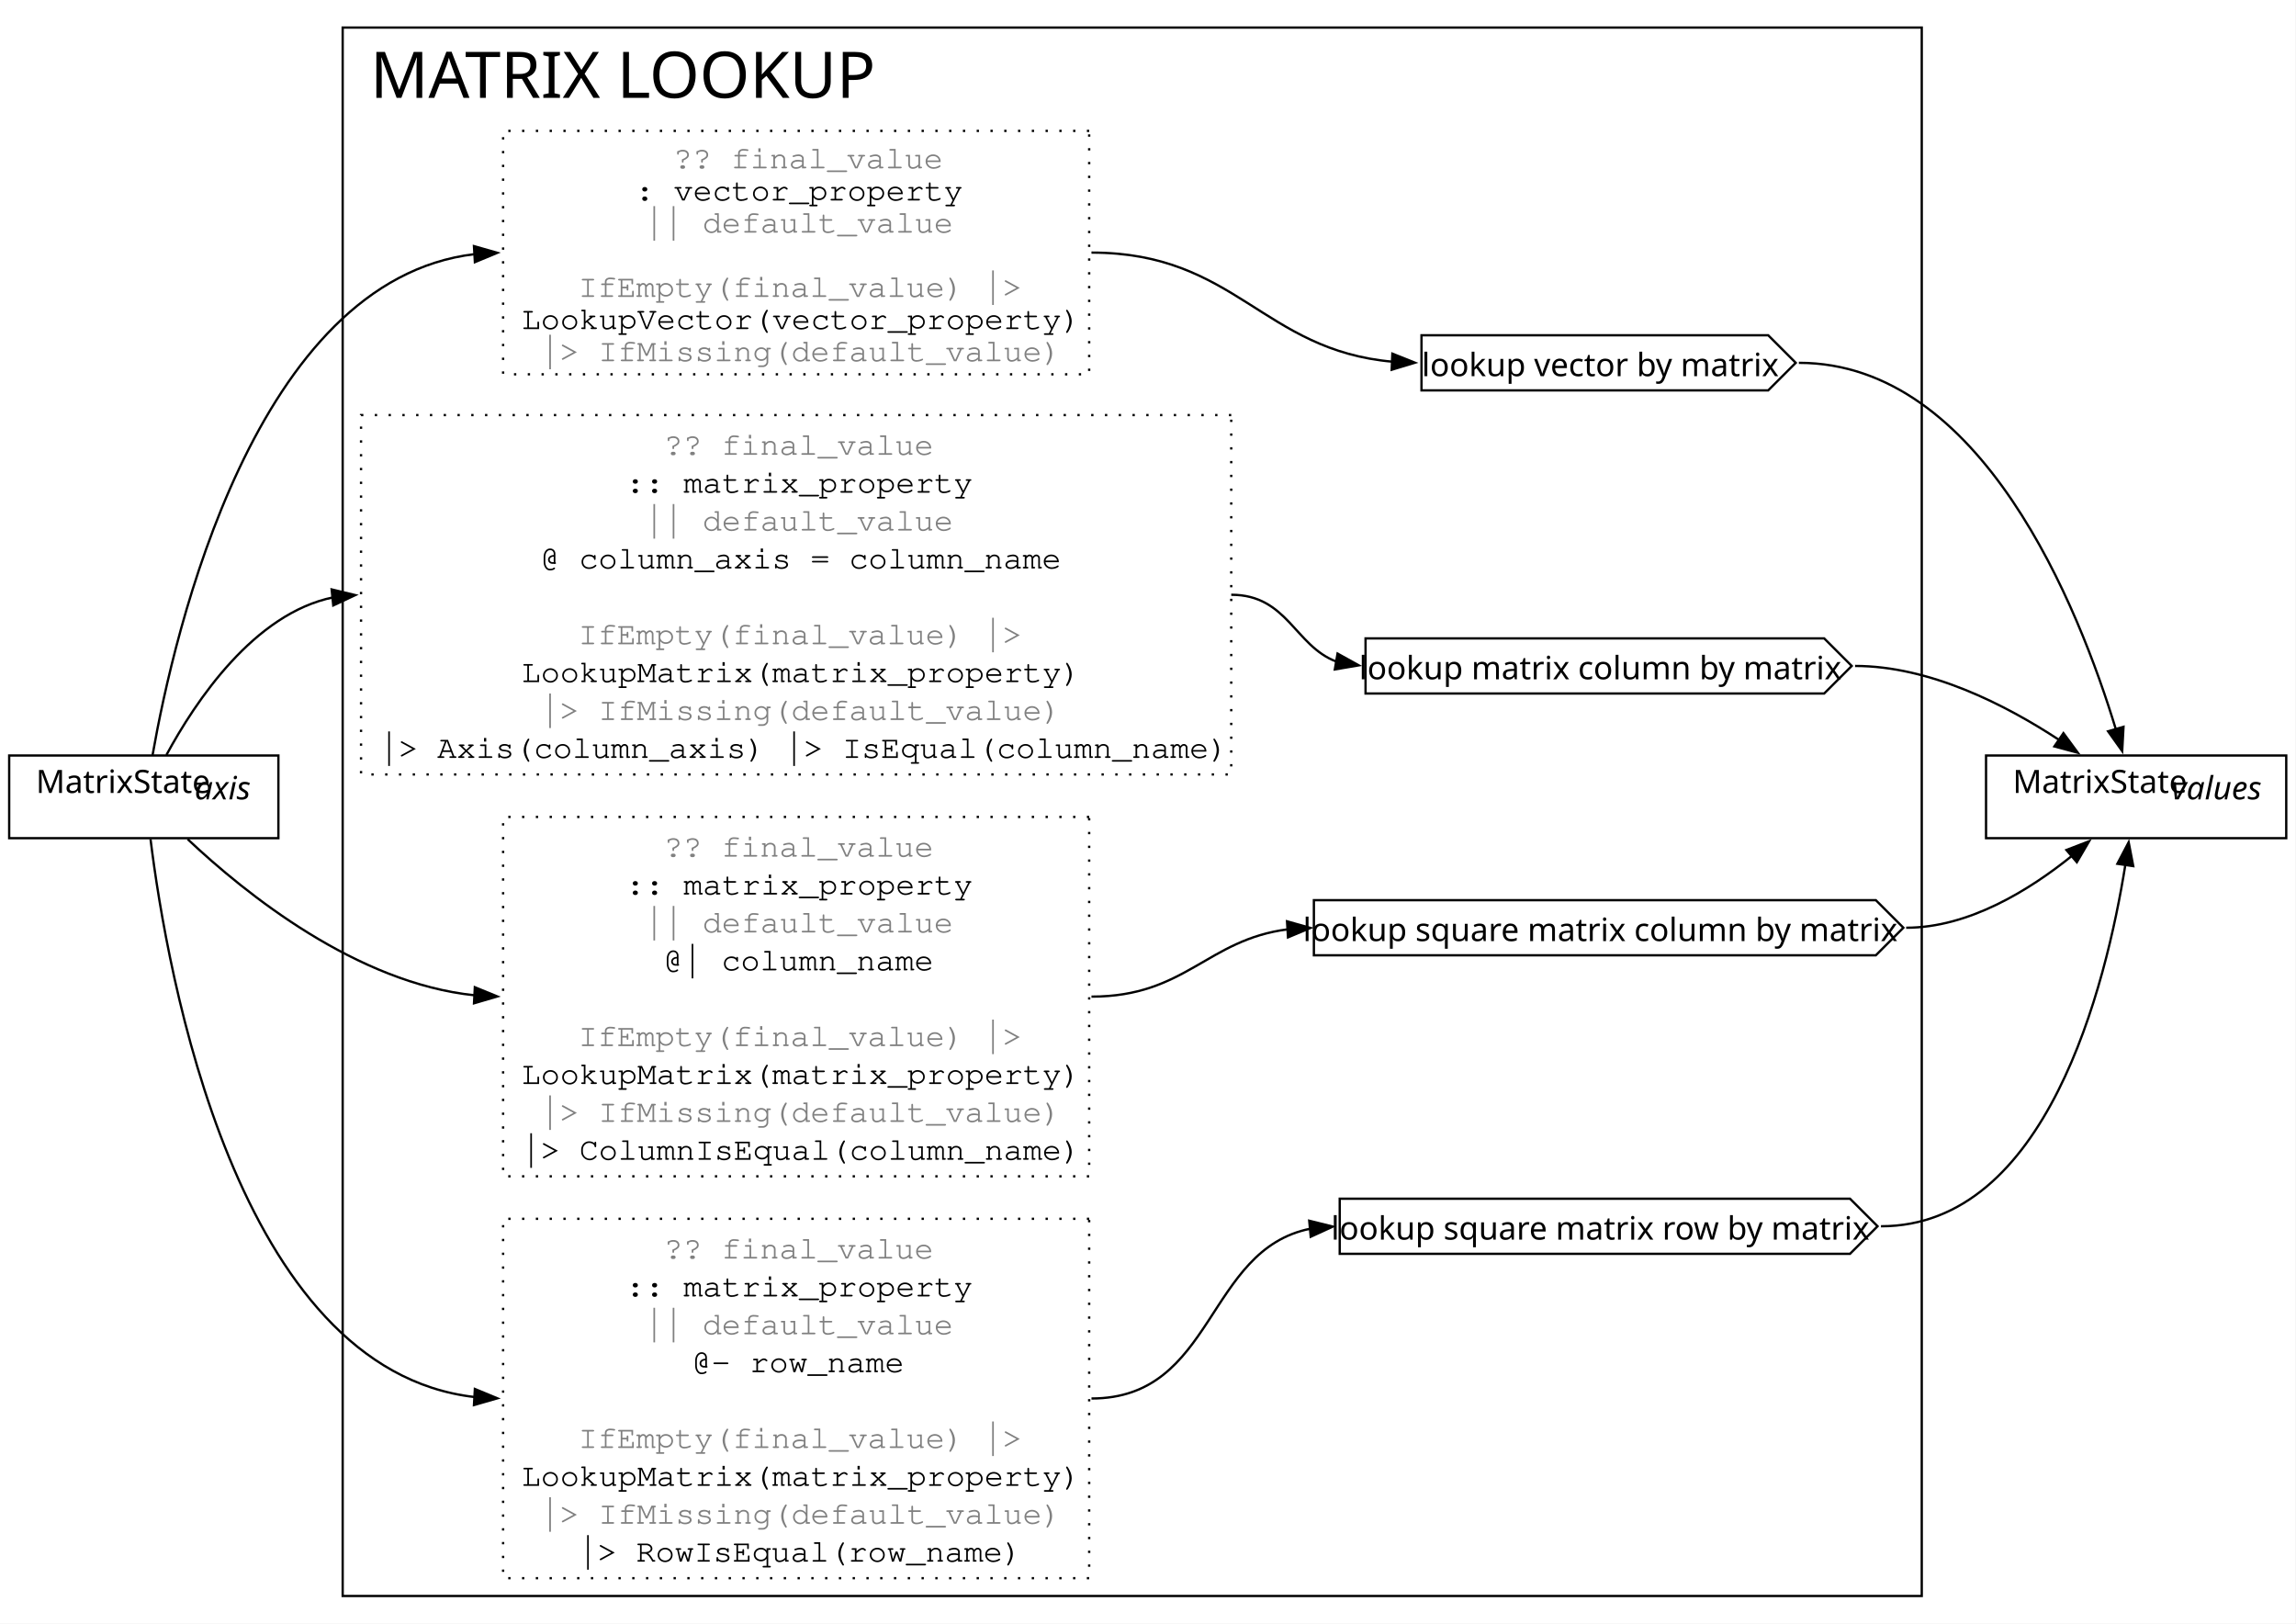
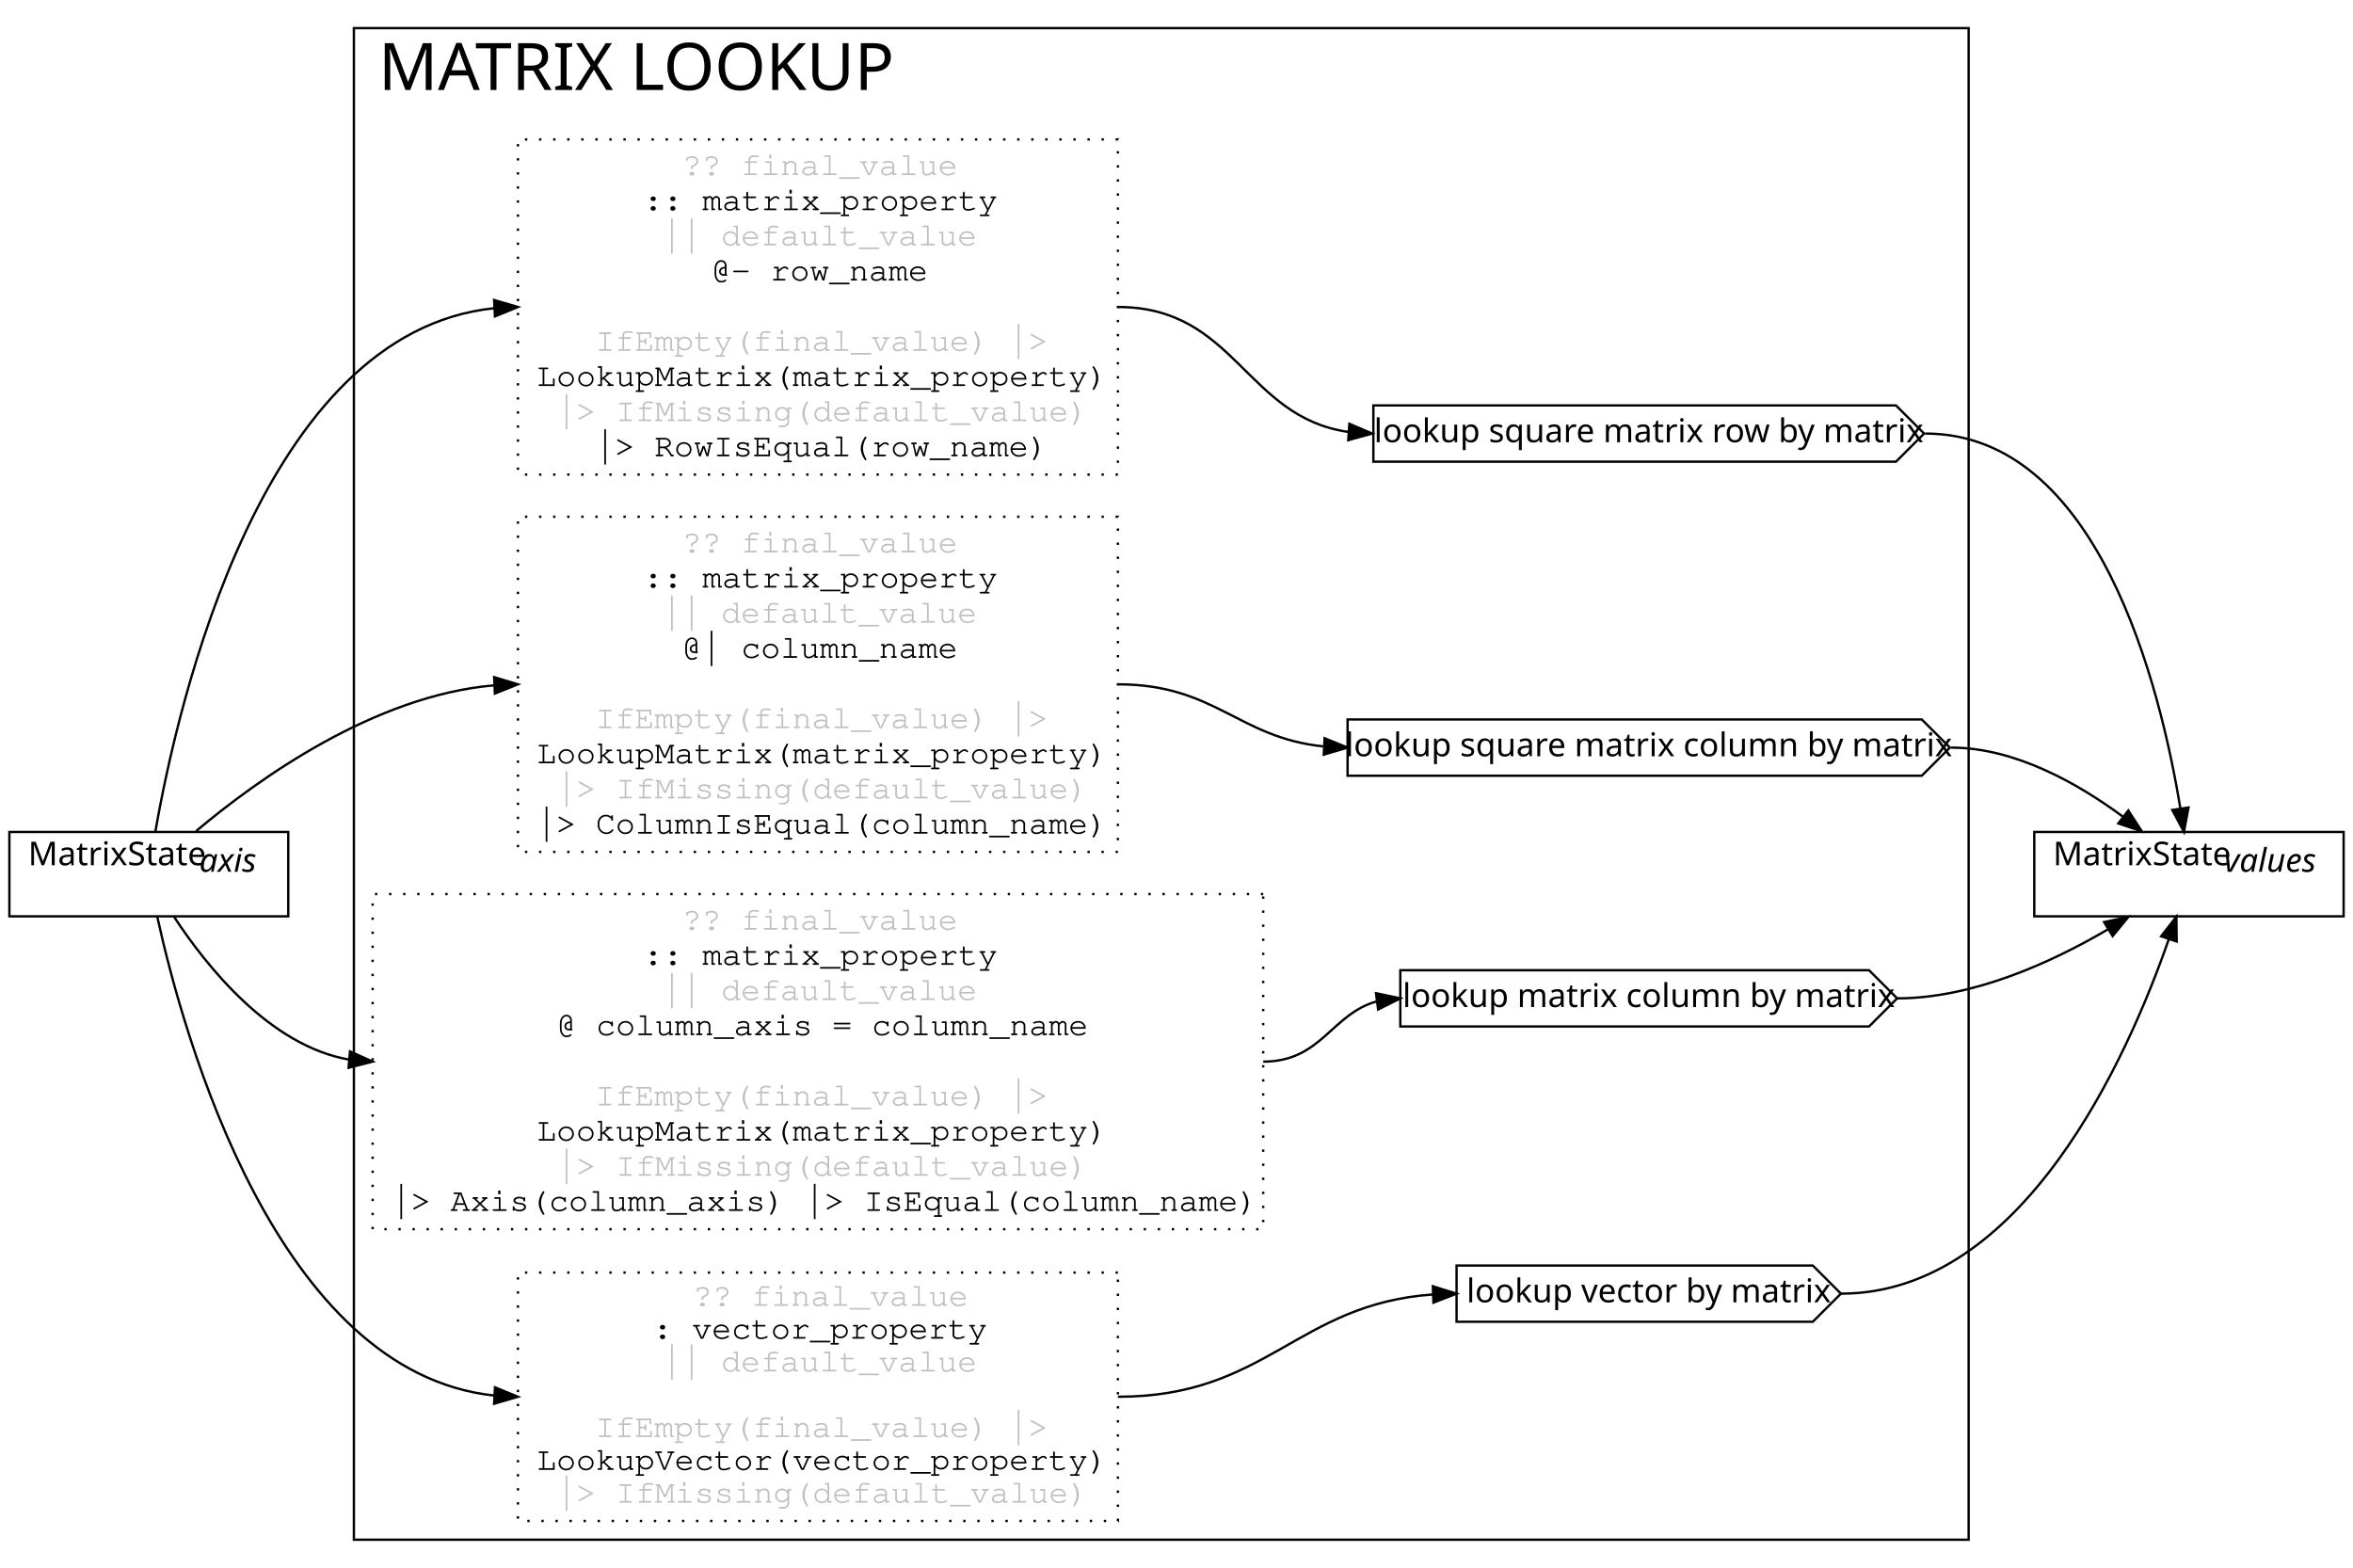
- <svg xmlns="http://www.w3.org/2000/svg" width="1000pt" height="707pt" viewBox="0.00 0.00 1000.00 707.00">
-   <g id="graph0" class="graph" transform="scale(1 1) rotate(0) translate(4 703)">
-     <polygon fill="white" stroke="none" points="-4,4 -4,-703 995.75,-703 995.75,4 -4,4" />
+ <svg xmlns="http://www.w3.org/2000/svg" width="1004pt" height="669pt" viewBox="0.00 0.00 1004.00 669.00">
+   <g id="graph0" class="graph" transform="scale(1 1) rotate(0) translate(4 665)">
+     <polygon fill="#ffffff" stroke="transparent" points="-4,4 -4,-665 1000,-665 1000,4 -4,4" />
    <g id="clust1" class="cluster">
-       <polygon fill="none" stroke="black" points="145.25,-8 145.25,-691 833,-691 833,-8 145.25,-8" />
-       <text xml:space="preserve" text-anchor="middle" x="267.25" y="-660.4" font-family="Sans-Serif" font-size="28.00">MATRIX LOOKUP</text>
+       <polygon fill="none" stroke="#000000" points="147,-8 147,-653 836,-653 836,-8 147,-8" />
+       <text text-anchor="middle" x="267.5" y="-626.6" font-family="Sans-Serif" font-size="28.00" fill="#000000">MATRIX LOOKUP</text>
    </g>
    <g id="node1" class="node">
-       <polygon fill="none" stroke="black" points="117.25,-374 0,-374 0,-338 117.25,-338 117.25,-374" />
-       <text xml:space="preserve" text-anchor="start" x="8" y="-357.7" font-family="Sans-Serif" font-size="14.00"> MatrixState</text>
-       <text xml:space="preserve" text-anchor="start" x="80.75" y="-357.7" font-family="Sans-Serif" font-style="italic" baseline-shift="sub" font-size="14.00">axis</text>
-       <text xml:space="preserve" text-anchor="start" x="101.75" y="-357.7" font-family="Sans-Serif" font-size="14.00">  </text>
-       <text xml:space="preserve" text-anchor="start" x="56.75" y="-343.7" font-family="Sans-Serif" font-size="14.00"> </text>
+       <polygon fill="none" stroke="#000000" points="119,-310 0,-310 0,-274 119,-274 119,-310" />
+       <text text-anchor="start" x="8" y="-295.8" font-family="Sans-Serif" font-size="14.00" fill="#000000"> MatrixState</text>
+       <text text-anchor="start" x="81" y="-295.8" font-family="Sans-Serif" font-style="italic" baseline-shift="sub" font-size="14.00" fill="#000000">axis</text>
+       <text text-anchor="start" x="103" y="-295.8" font-family="Sans-Serif" font-size="14.00" fill="#000000">  </text>
+       <text text-anchor="start" x="57.5" y="-281.8" font-family="Sans-Serif" font-size="14.00" fill="#000000"> </text>
    </g>
    <g id="node3" class="node">
-       <polygon fill="none" stroke="black" stroke-dasharray="1,5" points="470.38,-172.25 215.12,-172.25 215.12,-15.75 470.38,-15.75 470.38,-172.25" />
-       <text xml:space="preserve" text-anchor="start" x="285" y="-154.95" font-family="Courier,monospace" font-size="14.00" fill="gray">?? final_value</text>
-       <text xml:space="preserve" text-anchor="start" x="268.5" y="-138.45" font-family="Courier,monospace" font-size="14.00">:: matrix_property</text>
-       <text xml:space="preserve" text-anchor="start" x="276.75" y="-121.95" font-family="Courier,monospace" font-size="14.00" fill="gray">|| default_value</text>
-       <text xml:space="preserve" text-anchor="start" x="297.38" y="-105.45" font-family="Courier,monospace" font-size="14.00">@- row_name</text>
-       <text xml:space="preserve" text-anchor="start" x="338.62" y="-88.95" font-family="Courier,monospace" font-size="14.00"> </text>
-       <text xml:space="preserve" text-anchor="start" x="247.88" y="-72.45" font-family="Courier,monospace" font-size="14.00" fill="gray">IfEmpty(final_value) |&gt;</text>
-       <text xml:space="preserve" text-anchor="start" x="223.12" y="-55.95" font-family="Courier,monospace" font-size="14.00">LookupMatrix(matrix_property)</text>
-       <text xml:space="preserve" text-anchor="start" x="231.38" y="-39.45" font-family="Courier,monospace" font-size="14.00" fill="gray">|&gt; IfMissing(default_value)</text>
-       <text xml:space="preserve" text-anchor="start" x="247.88" y="-22.95" font-family="Courier,monospace" font-size="14.00">|&gt; RowIsEqual(row_name)</text>
+       <polygon fill="none" stroke="#000000" stroke-dasharray="1,5" points="473,-605.5 217,-605.5 217,-462.5 473,-462.5 473,-605.5" />
+       <text text-anchor="start" x="287" y="-590.3" font-family="Courier,monospace" font-size="14.00" fill="#c0c0c0">?? final_value</text>
+       <text text-anchor="start" x="270.5" y="-575.3" font-family="Courier,monospace" font-size="14.00" fill="#000000">:: matrix_property</text>
+       <text text-anchor="start" x="278.5" y="-560.3" font-family="Courier,monospace" font-size="14.00" fill="#c0c0c0">|| default_value</text>
+       <text text-anchor="start" x="299.5" y="-545.3" font-family="Courier,monospace" font-size="14.00" fill="#000000">@- row_name</text>
+       <text text-anchor="start" x="340.5" y="-530.3" font-family="Courier,monospace" font-size="14.00" fill="#000000"> </text>
+       <text text-anchor="start" x="250" y="-515.3" font-family="Courier,monospace" font-size="14.00" fill="#c0c0c0">IfEmpty(final_value) |&gt;</text>
+       <text text-anchor="start" x="225" y="-500.3" font-family="Courier,monospace" font-size="14.00" fill="#000000">LookupMatrix(matrix_property)</text>
+       <text text-anchor="start" x="233.5" y="-485.3" font-family="Courier,monospace" font-size="14.00" fill="#c0c0c0">|&gt; IfMissing(default_value)</text>
+       <text text-anchor="start" x="250" y="-470.3" font-family="Courier,monospace" font-size="14.00" fill="#000000">|&gt; RowIsEqual(row_name)</text>
    </g>
    <g id="edge5" class="edge">
-       <path fill="none" stroke="black" d="M61.56,-337.58C68.68,-279.98 98.7,-106.43 202.79,-94.63" />
-       <polygon fill="black" stroke="black" points="202.82,-98.14 212.61,-94.08 202.43,-91.15 202.82,-98.14" />
+       <path fill="none" stroke="#000000" d="M62.301,-310.189C71.782,-364.656 107.799,-523.318 206.89,-533.487" />
+       <polygon fill="#000000" stroke="#000000" points="206.836,-536.989 217,-534 207.19,-529.998 206.836,-536.989" />
    </g>
    <g id="node5" class="node">
-       <polygon fill="none" stroke="black" stroke-dasharray="1,5" points="470.38,-347.25 215.12,-347.25 215.12,-190.75 470.38,-190.75 470.38,-347.25" />
-       <text xml:space="preserve" text-anchor="start" x="285" y="-329.95" font-family="Courier,monospace" font-size="14.00" fill="gray">?? final_value</text>
-       <text xml:space="preserve" text-anchor="start" x="268.5" y="-313.45" font-family="Courier,monospace" font-size="14.00">:: matrix_property</text>
-       <text xml:space="preserve" text-anchor="start" x="276.75" y="-296.95" font-family="Courier,monospace" font-size="14.00" fill="gray">|| default_value</text>
-       <text xml:space="preserve" text-anchor="start" x="285" y="-280.45" font-family="Courier,monospace" font-size="14.00">@| column_name</text>
-       <text xml:space="preserve" text-anchor="start" x="338.62" y="-263.95" font-family="Courier,monospace" font-size="14.00"> </text>
-       <text xml:space="preserve" text-anchor="start" x="247.88" y="-247.45" font-family="Courier,monospace" font-size="14.00" fill="gray">IfEmpty(final_value) |&gt;</text>
-       <text xml:space="preserve" text-anchor="start" x="223.12" y="-230.95" font-family="Courier,monospace" font-size="14.00">LookupMatrix(matrix_property)</text>
-       <text xml:space="preserve" text-anchor="start" x="231.38" y="-214.45" font-family="Courier,monospace" font-size="14.00" fill="gray">|&gt; IfMissing(default_value)</text>
-       <text xml:space="preserve" text-anchor="start" x="223.12" y="-197.95" font-family="Courier,monospace" font-size="14.00">|&gt; ColumnIsEqual(column_name)</text>
+       <polygon fill="none" stroke="#000000" stroke-dasharray="1,5" points="473,-444.5 217,-444.5 217,-301.5 473,-301.5 473,-444.5" />
+       <text text-anchor="start" x="287" y="-429.3" font-family="Courier,monospace" font-size="14.00" fill="#c0c0c0">?? final_value</text>
+       <text text-anchor="start" x="270.5" y="-414.3" font-family="Courier,monospace" font-size="14.00" fill="#000000">:: matrix_property</text>
+       <text text-anchor="start" x="278.5" y="-399.3" font-family="Courier,monospace" font-size="14.00" fill="#c0c0c0">|| default_value</text>
+       <text text-anchor="start" x="287" y="-384.3" font-family="Courier,monospace" font-size="14.00" fill="#000000">@| column_name</text>
+       <text text-anchor="start" x="340.5" y="-369.3" font-family="Courier,monospace" font-size="14.00" fill="#000000"> </text>
+       <text text-anchor="start" x="250" y="-354.3" font-family="Courier,monospace" font-size="14.00" fill="#c0c0c0">IfEmpty(final_value) |&gt;</text>
+       <text text-anchor="start" x="225" y="-339.3" font-family="Courier,monospace" font-size="14.00" fill="#000000">LookupMatrix(matrix_property)</text>
+       <text text-anchor="start" x="233.5" y="-324.3" font-family="Courier,monospace" font-size="14.00" fill="#c0c0c0">|&gt; IfMissing(default_value)</text>
+       <text text-anchor="start" x="225" y="-309.3" font-family="Courier,monospace" font-size="14.00" fill="#000000">|&gt; ColumnIsEqual(column_name)</text>
    </g>
    <g id="edge6" class="edge">
-       <path fill="none" stroke="black" d="M77.74,-337.55C102.99,-313.76 151.48,-274.8 202.79,-269.58" />
-       <polygon fill="black" stroke="black" points="202.81,-273.09 212.61,-269.08 202.45,-266.1 202.81,-273.09" />
+       <path fill="none" stroke="#000000" d="M79.691,-310.38C106.342,-332.785 155.871,-368.218 206.802,-372.559" />
+       <polygon fill="#000000" stroke="#000000" points="206.858,-376.065 217,-373 207.161,-369.072 206.858,-376.065" />
    </g>
    <g id="node7" class="node">
-       <polygon fill="none" stroke="black" stroke-dasharray="1,5" points="532.25,-522.25 153.25,-522.25 153.25,-365.75 532.25,-365.75 532.25,-522.25" />
-       <text xml:space="preserve" text-anchor="start" x="285" y="-504.95" font-family="Courier,monospace" font-size="14.00" fill="gray">?? final_value</text>
-       <text xml:space="preserve" text-anchor="start" x="268.5" y="-488.45" font-family="Courier,monospace" font-size="14.00">:: matrix_property</text>
-       <text xml:space="preserve" text-anchor="start" x="276.75" y="-471.95" font-family="Courier,monospace" font-size="14.00" fill="gray">|| default_value</text>
-       <text xml:space="preserve" text-anchor="start" x="231.38" y="-455.45" font-family="Courier,monospace" font-size="14.00">@ column_axis = column_name</text>
-       <text xml:space="preserve" text-anchor="start" x="338.62" y="-438.95" font-family="Courier,monospace" font-size="14.00"> </text>
-       <text xml:space="preserve" text-anchor="start" x="247.88" y="-422.45" font-family="Courier,monospace" font-size="14.00" fill="gray">IfEmpty(final_value) |&gt;</text>
-       <text xml:space="preserve" text-anchor="start" x="223.12" y="-405.95" font-family="Courier,monospace" font-size="14.00">LookupMatrix(matrix_property)</text>
-       <text xml:space="preserve" text-anchor="start" x="231.38" y="-389.45" font-family="Courier,monospace" font-size="14.00" fill="gray">|&gt; IfMissing(default_value)</text>
-       <text xml:space="preserve" text-anchor="start" x="161.25" y="-372.95" font-family="Courier,monospace" font-size="14.00">|&gt; Axis(column_axis) |&gt; IsEqual(column_name)</text>
+       <polygon fill="none" stroke="#000000" stroke-dasharray="1,5" points="535,-283.5 155,-283.5 155,-140.5 535,-140.5 535,-283.5" />
+       <text text-anchor="start" x="287" y="-268.3" font-family="Courier,monospace" font-size="14.00" fill="#c0c0c0">?? final_value</text>
+       <text text-anchor="start" x="270.5" y="-253.3" font-family="Courier,monospace" font-size="14.00" fill="#000000">:: matrix_property</text>
+       <text text-anchor="start" x="278.5" y="-238.3" font-family="Courier,monospace" font-size="14.00" fill="#c0c0c0">|| default_value</text>
+       <text text-anchor="start" x="233.5" y="-223.3" font-family="Courier,monospace" font-size="14.00" fill="#000000">@ column_axis = column_name</text>
+       <text text-anchor="start" x="340.5" y="-208.3" font-family="Courier,monospace" font-size="14.00" fill="#000000"> </text>
+       <text text-anchor="start" x="250" y="-193.3" font-family="Courier,monospace" font-size="14.00" fill="#c0c0c0">IfEmpty(final_value) |&gt;</text>
+       <text text-anchor="start" x="225" y="-178.3" font-family="Courier,monospace" font-size="14.00" fill="#000000">LookupMatrix(matrix_property)</text>
+       <text text-anchor="start" x="233.5" y="-163.3" font-family="Courier,monospace" font-size="14.00" fill="#c0c0c0">|&gt; IfMissing(default_value)</text>
+       <text text-anchor="start" x="163" y="-148.3" font-family="Courier,monospace" font-size="14.00" fill="#000000">|&gt; Axis(column_axis) |&gt; IsEqual(column_name)</text>
    </g>
    <g id="edge7" class="edge">
-       <path fill="none" stroke="black" d="M68.48,-374.23C81.12,-397.59 106.68,-435.91 141.24,-442.89" />
-       <polygon fill="black" stroke="black" points="140.44,-446.33 150.74,-443.85 141.15,-439.36 140.44,-446.33" />
+       <path fill="none" stroke="#000000" d="M70.234,-273.847C84.328,-252.364 111.273,-218.754 144.864,-212.888" />
+       <polygon fill="#000000" stroke="#000000" points="145.344,-216.359 155,-212 144.733,-209.386 145.344,-216.359" />
    </g>
    <g id="node9" class="node">
-       <polygon fill="none" stroke="black" stroke-dasharray="1,5" points="470.38,-646 215.12,-646 215.12,-540 470.38,-540 470.38,-646" />
-       <text xml:space="preserve" text-anchor="start" x="280.88" y="-629.7" font-family="Courier,monospace" font-size="14.00"> </text>
-       <text xml:space="preserve" text-anchor="start" x="289.12" y="-629.7" font-family="Courier,monospace" font-size="14.00" fill="gray">?? final_value</text>
-       <text xml:space="preserve" text-anchor="start" x="272.62" y="-615.7" font-family="Courier,monospace" font-size="14.00">: vector_property</text>
-       <text xml:space="preserve" text-anchor="start" x="276.75" y="-601.7" font-family="Courier,monospace" font-size="14.00" fill="gray">|| default_value</text>
-       <text xml:space="preserve" text-anchor="start" x="338.62" y="-587.7" font-family="Courier,monospace" font-size="14.00"> </text>
-       <text xml:space="preserve" text-anchor="start" x="247.88" y="-573.7" font-family="Courier,monospace" font-size="14.00" fill="gray">IfEmpty(final_value) |&gt;</text>
-       <text xml:space="preserve" text-anchor="start" x="223.12" y="-559.7" font-family="Courier,monospace" font-size="14.00">LookupVector(vector_property)</text>
-       <text xml:space="preserve" text-anchor="start" x="231.38" y="-545.7" font-family="Courier,monospace" font-size="14.00" fill="gray">|&gt; IfMissing(default_value)</text>
+       <polygon fill="none" stroke="#000000" stroke-dasharray="1,5" points="473,-122 217,-122 217,-16 473,-16 473,-122" />
+       <text text-anchor="start" x="282.5" y="-107.8" font-family="Courier,monospace" font-size="14.00" fill="#000000"> </text>
+       <text text-anchor="start" x="291.5" y="-107.8" font-family="Courier,monospace" font-size="14.00" fill="#c0c0c0">?? final_value</text>
+       <text text-anchor="start" x="274.5" y="-93.8" font-family="Courier,monospace" font-size="14.00" fill="#000000">: vector_property</text>
+       <text text-anchor="start" x="278.5" y="-79.8" font-family="Courier,monospace" font-size="14.00" fill="#c0c0c0">|| default_value</text>
+       <text text-anchor="start" x="340.5" y="-65.8" font-family="Courier,monospace" font-size="14.00" fill="#000000"> </text>
+       <text text-anchor="start" x="250" y="-51.8" font-family="Courier,monospace" font-size="14.00" fill="#c0c0c0">IfEmpty(final_value) |&gt;</text>
+       <text text-anchor="start" x="225" y="-37.8" font-family="Courier,monospace" font-size="14.00" fill="#000000">LookupVector(vector_property)</text>
+       <text text-anchor="start" x="233.5" y="-23.8" font-family="Courier,monospace" font-size="14.00" fill="#c0c0c0">|&gt; IfMissing(default_value)</text>
    </g>
    <g id="edge8" class="edge">
-       <path fill="none" stroke="black" d="M62.45,-374.2C71.84,-427.64 107,-581.03 202.78,-592.34" />
-       <polygon fill="black" stroke="black" points="202.43,-595.82 212.61,-592.91 202.83,-588.84 202.43,-595.82" />
+       <path fill="none" stroke="#000000" d="M63.118,-273.751C74.444,-222.312 114.145,-79.241 206.947,-69.521" />
+       <polygon fill="#000000" stroke="#000000" points="207.195,-73.013 217,-69 206.832,-66.022 207.195,-73.013" />
    </g>
    <g id="node2" class="node">
-       <polygon fill="none" stroke="black" points="991.75,-374 861,-374 861,-338 991.75,-338 991.75,-374" />
-       <text xml:space="preserve" text-anchor="start" x="869" y="-357.7" font-family="Sans-Serif" font-size="14.00"> MatrixState</text>
-       <text xml:space="preserve" text-anchor="start" x="941.75" y="-357.7" font-family="Sans-Serif" font-style="italic" baseline-shift="sub" font-size="14.00">values</text>
-       <text xml:space="preserve" text-anchor="start" x="976.25" y="-357.7" font-family="Sans-Serif" font-size="14.00">  </text>
-       <text xml:space="preserve" text-anchor="start" x="924.5" y="-343.7" font-family="Sans-Serif" font-size="14.00"> </text>
+       <polygon fill="none" stroke="#000000" points="996,-310 864,-310 864,-274 996,-274 996,-310" />
+       <text text-anchor="start" x="872" y="-295.8" font-family="Sans-Serif" font-size="14.00" fill="#000000"> MatrixState</text>
+       <text text-anchor="start" x="945" y="-295.8" font-family="Sans-Serif" font-style="italic" baseline-shift="sub" font-size="14.00" fill="#000000">values</text>
+       <text text-anchor="start" x="980" y="-295.8" font-family="Sans-Serif" font-size="14.00" fill="#000000">  </text>
+       <text text-anchor="start" x="928" y="-281.8" font-family="Sans-Serif" font-size="14.00" fill="#000000"> </text>
    </g>
    <g id="node4" class="node">
-       <polygon fill="none" stroke="black" points="801.75,-181 579.5,-181 579.5,-157 801.75,-157 813.75,-169 801.75,-181" />
-       <text xml:space="preserve" text-anchor="middle" x="696.62" y="-163.2" font-family="Sans-Serif" font-size="14.00">lookup square matrix row by matrix  </text>
+       <polygon fill="none" stroke="#000000" points="805,-492 582,-492 582,-468 805,-468 817,-480 805,-492" />
+       <text text-anchor="middle" x="699.5" y="-476.3" font-family="Sans-Serif" font-size="14.00" fill="#000000">lookup square matrix row by matrix  </text>
    </g>
    <g id="edge1" class="edge">
-       <path fill="none" stroke="black" d="M471.38,-94C525.24,-94 521.04,-158.82 566.74,-167.94" />
-       <polygon fill="black" stroke="black" points="566.22,-171.41 576.5,-168.86 566.87,-164.44 566.22,-171.41" />
+       <path fill="none" stroke="#000000" d="M473,-534C523.288,-534 527.299,-486.934 571.441,-480.683" />
+       <polygon fill="#000000" stroke="#000000" points="571.76,-484.169 581.5,-480 571.286,-477.185 571.76,-484.169" />
    </g>
    <g id="edge9" class="edge">
-       <path fill="none" stroke="black" d="M815.24,-169C887.42,-169 913.25,-273.72 921.68,-326.43" />
-       <polygon fill="black" stroke="black" points="918.2,-326.85 923.12,-336.23 925.12,-325.83 918.2,-326.85" />
+       <path fill="none" stroke="#000000" d="M817.5,-480C891.161,-480 917.755,-372.416 926.34,-320.017" />
+       <polygon fill="#000000" stroke="#000000" points="929.815,-320.44 927.867,-310.026 922.896,-319.382 929.815,-320.44" />
    </g>
    <g id="node6" class="node">
-       <polygon fill="none" stroke="black" points="813,-311 568.25,-311 568.25,-287 813,-287 825,-299 813,-311" />
-       <text xml:space="preserve" text-anchor="middle" x="696.62" y="-293.2" font-family="Sans-Serif" font-size="14.00">lookup square matrix column by matrix  </text>
+       <polygon fill="none" stroke="#000000" points="816,-358 571,-358 571,-334 816,-334 828,-346 816,-358" />
+       <text text-anchor="middle" x="699.5" y="-342.3" font-family="Sans-Serif" font-size="14.00" fill="#000000">lookup square matrix column by matrix  </text>
    </g>
    <g id="edge2" class="edge">
-       <path fill="none" stroke="black" d="M471.38,-269C512.4,-269 521.66,-293.85 556.97,-298.32" />
-       <polygon fill="black" stroke="black" points="556.55,-301.8 566.74,-298.91 556.97,-294.81 556.55,-301.8" />
+       <path fill="none" stroke="#000000" d="M473,-373C514.472,-373 524.315,-350.248 560.598,-346.515" />
+       <polygon fill="#000000" stroke="#000000" points="561.185,-349.99 571,-346 560.839,-342.999 561.185,-349.99" />
    </g>
    <g id="edge10" class="edge">
-       <path fill="none" stroke="black" d="M826.21,-299C853.34,-299 879.76,-315.24 898.5,-330.38" />
-       <polygon fill="black" stroke="black" points="896.01,-332.86 905.9,-336.67 900.55,-327.53 896.01,-332.86" />
+       <path fill="none" stroke="#000000" d="M828.5,-346C855.624,-346 882.552,-330.784 901.849,-316.507" />
+       <polygon fill="#000000" stroke="#000000" points="904.125,-319.171 909.89,-310.282 899.84,-313.635 904.125,-319.171" />
    </g>
    <g id="node8" class="node">
-       <polygon fill="none" stroke="black" points="790.5,-425 590.75,-425 590.75,-401 790.5,-401 802.5,-413 790.5,-425" />
-       <text xml:space="preserve" text-anchor="middle" x="696.62" y="-407.2" font-family="Sans-Serif" font-size="14.00">lookup matrix column by matrix  </text>
+       <polygon fill="none" stroke="#000000" points="793.5,-251 593.5,-251 593.5,-227 793.5,-227 805.5,-239 793.5,-251" />
+       <text text-anchor="middle" x="699.5" y="-235.3" font-family="Sans-Serif" font-size="14.00" fill="#000000">lookup matrix column by matrix  </text>
    </g>
    <g id="edge3" class="edge">
-       <path fill="none" stroke="black" d="M532.25,-444C556.71,-444 559.96,-421.73 577.96,-414.94" />
-       <polygon fill="black" stroke="black" points="578.55,-418.39 587.81,-413.26 577.37,-411.49 578.55,-418.39" />
+       <path fill="none" stroke="#000000" d="M535,-212C559.832,-212 564.054,-232.304 583.412,-237.698" />
+       <polygon fill="#000000" stroke="#000000" points="583.134,-241.191 593.5,-239 584.03,-234.248 583.134,-241.191" />
    </g>
    <g id="edge11" class="edge">
-       <path fill="none" stroke="black" d="M803.95,-413C836.35,-413 869.39,-396.17 892.82,-380.79" />
-       <polygon fill="black" stroke="black" points="894.71,-383.74 900.99,-375.2 890.76,-377.96 894.71,-383.74" />
+       <path fill="none" stroke="#000000" d="M805.5,-239C837.787,-239 871.292,-254.277 895.4,-268.427" />
+       <polygon fill="#000000" stroke="#000000" points="893.796,-271.548 904.157,-273.76 897.437,-265.57 893.796,-271.548" />
    </g>
    <g id="node10" class="node">
-       <polygon fill="none" stroke="black" points="766.12,-557 615.12,-557 615.12,-533 766.12,-533 778.12,-545 766.12,-557" />
-       <text xml:space="preserve" text-anchor="middle" x="696.62" y="-539.2" font-family="Sans-Serif" font-size="14.00">lookup vector by matrix  </text>
+       <polygon fill="none" stroke="#000000" points="769.5,-125 617.5,-125 617.5,-101 769.5,-101 781.5,-113 769.5,-125" />
+       <text text-anchor="middle" x="699.5" y="-109.3" font-family="Sans-Serif" font-size="14.00" fill="#000000">lookup vector by matrix  </text>
    </g>
    <g id="edge4" class="edge">
-       <path fill="none" stroke="black" d="M471.38,-593C534.25,-593 545.76,-550.46 602.62,-545.48" />
-       <polygon fill="black" stroke="black" points="602.43,-548.99 612.27,-545.06 602.13,-541.99 602.43,-548.99" />
+       <path fill="none" stroke="#000000" d="M473,-69C536.593,-69 549.129,-108.482 607.337,-112.646" />
+       <polygon fill="#000000" stroke="#000000" points="607.384,-116.15 617.5,-113 607.628,-109.154 607.384,-116.15" />
    </g>
    <g id="edge12" class="edge">
-       <path fill="none" stroke="black" d="M779.47,-545C859.22,-545 901.5,-438.26 917.6,-385.21" />
-       <polygon fill="black" stroke="black" points="920.87,-386.5 920.3,-375.92 914.15,-384.55 920.87,-386.5" />
+       <path fill="none" stroke="#000000" d="M781.5,-113C859.129,-113 903.913,-213.955 921.403,-264.231" />
+       <polygon fill="#000000" stroke="#000000" points="918.131,-265.484 924.631,-273.851 924.768,-263.257 918.131,-265.484" />
    </g>
  </g>
</svg>
